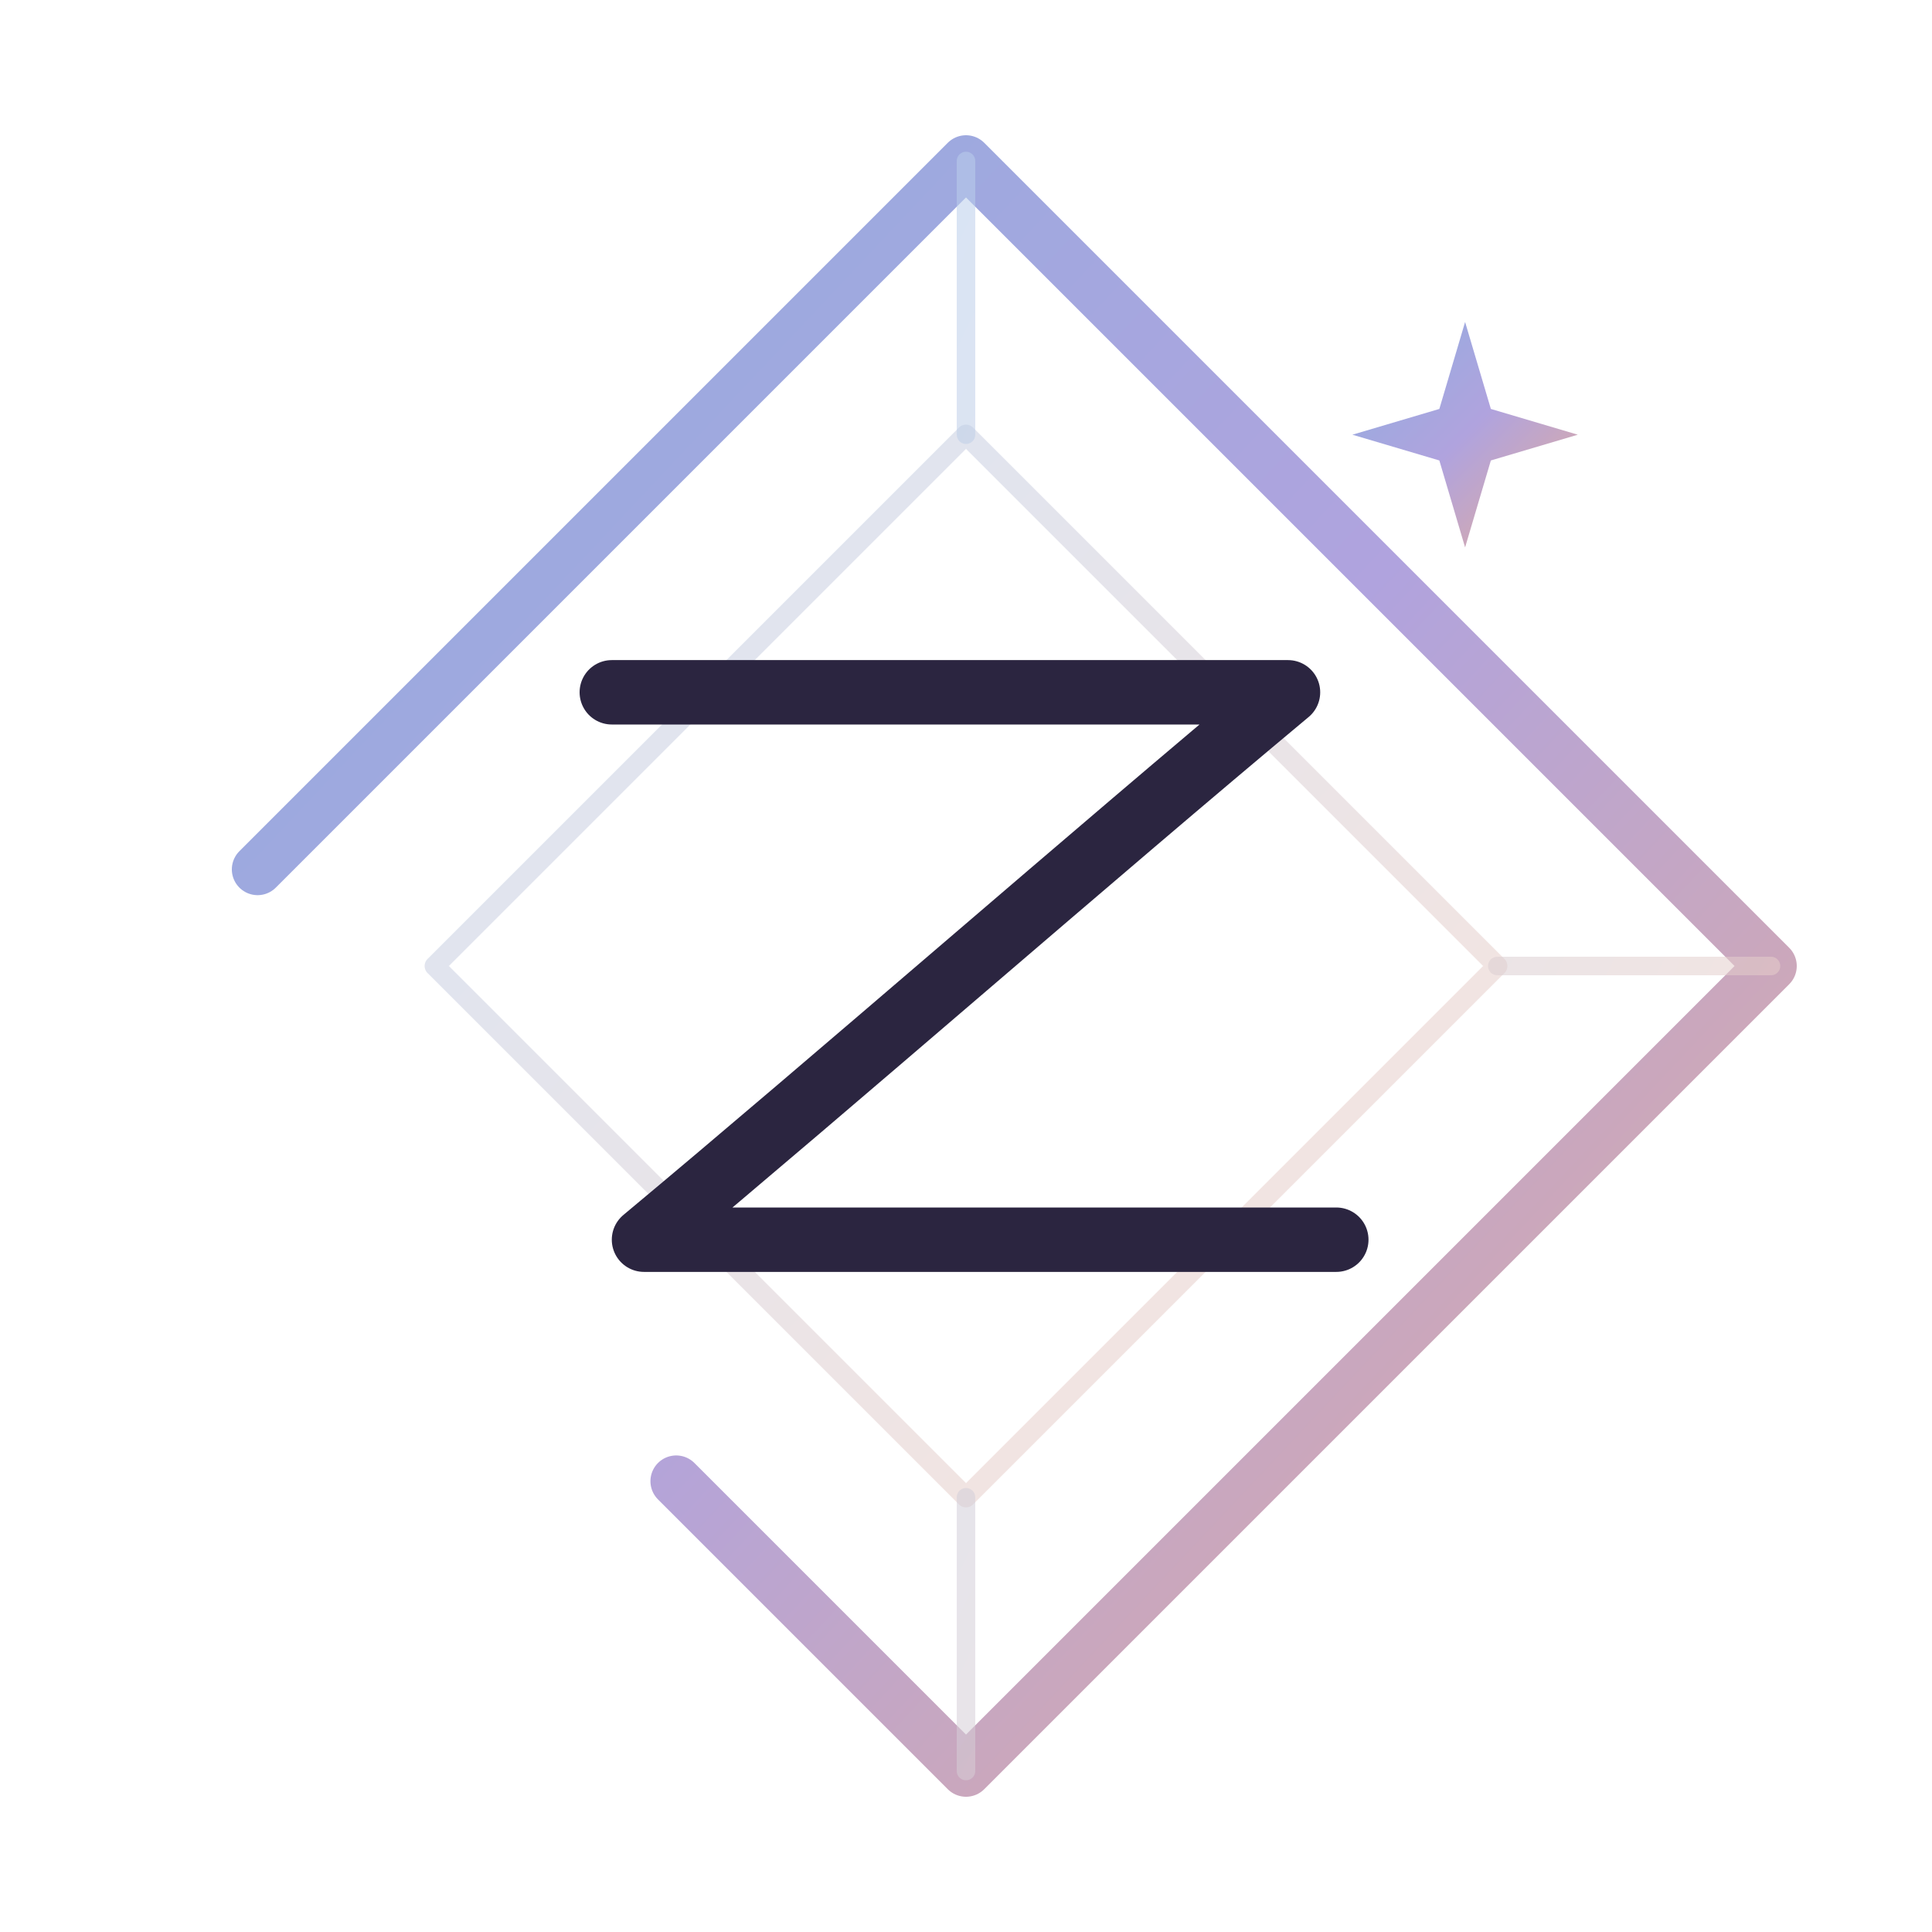
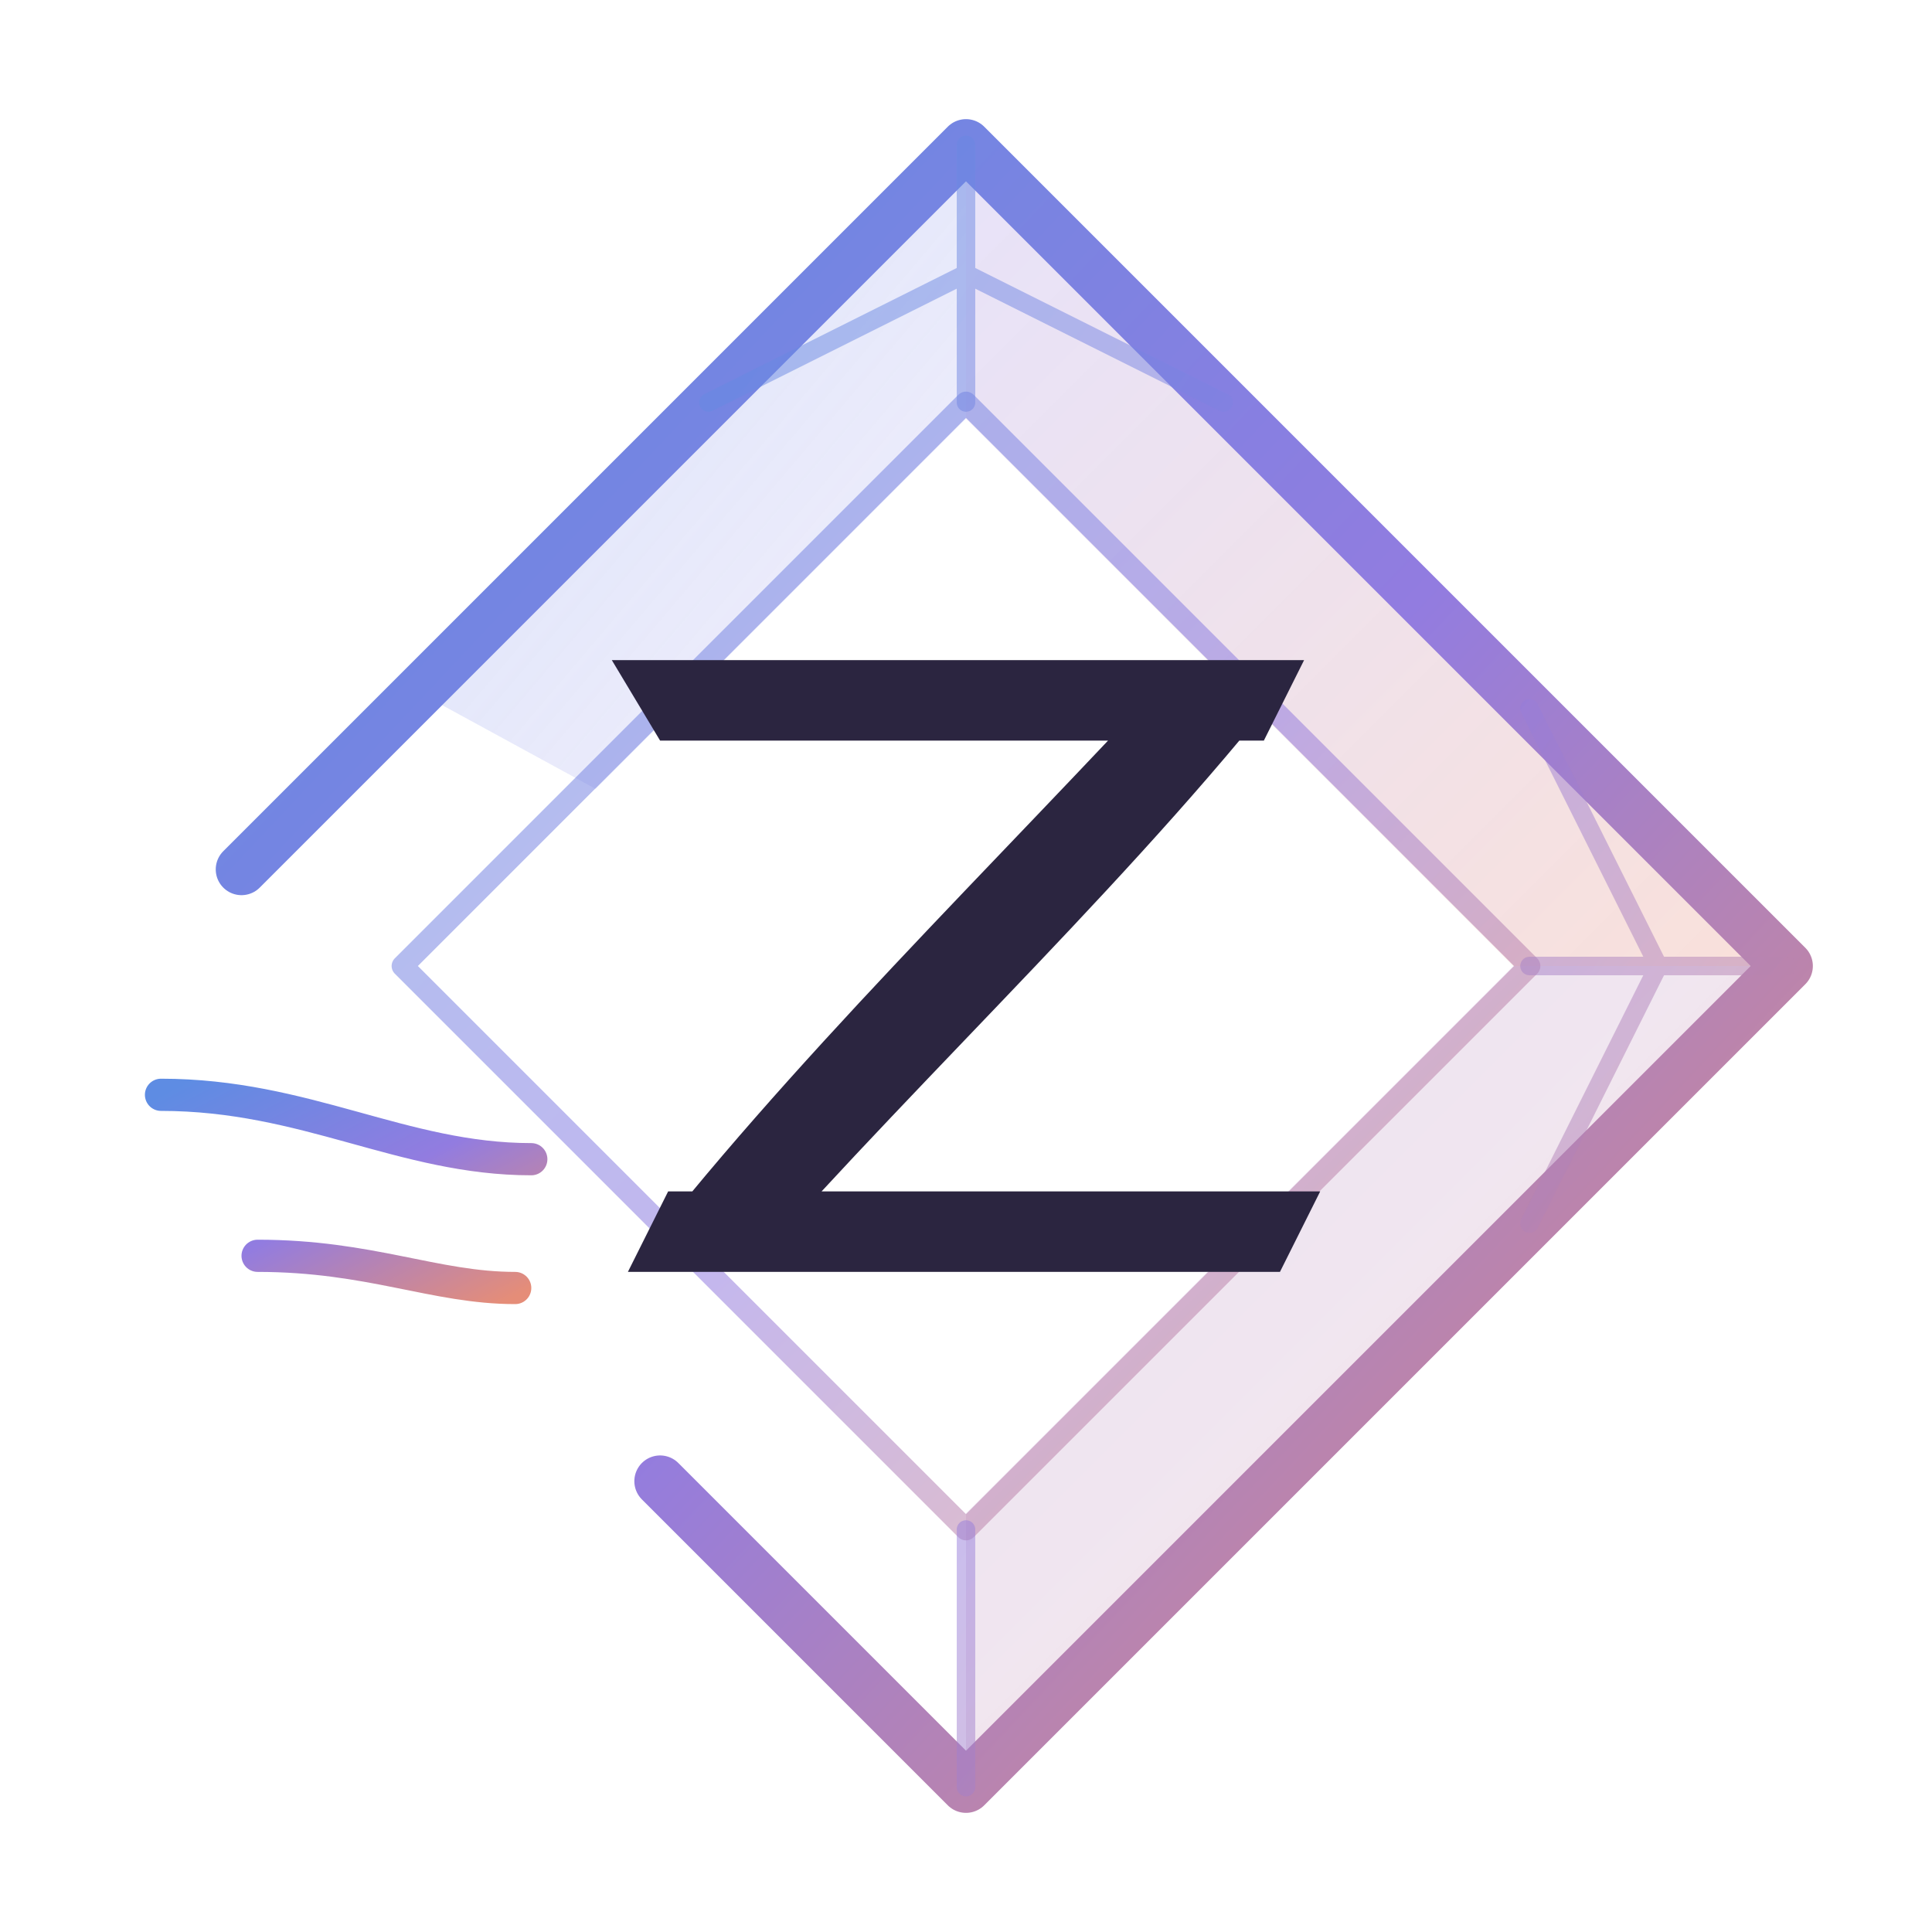
<svg xmlns="http://www.w3.org/2000/svg" viewBox="0 0 120 120" width="240" height="240" role="img" aria-label="Zaphyrel">
  <defs>
    <linearGradient id="zg" x1="0" y1="0" x2="1" y2="1">
-       <stop offset="0" stop-color="#8FAEE0" />
-       <stop offset="0.5" stop-color="#B0A3DE" />
-       <stop offset="1" stop-color="#E6AC99" />
+       <stop offset="0" stop-color="#5E8CE3" />
+       <stop offset="0.52" stop-color="#927CE0" />
+       <stop offset="1" stop-color="#E58D78" />
    </linearGradient>
-     <linearGradient id="zg-soft" x1="0" y1="0" x2="1" y2="1">
-       <stop offset="0" stop-color="#B9CDEB" stop-opacity=".55" />
-       <stop offset="1" stop-color="#F3CDBF" stop-opacity=".55" />
+     <linearGradient id="zf1" x1="0" y1="0" x2="1" y2="1">
+       <stop offset="0" stop-color="#7EA8F0" stop-opacity=".32" />
+       <stop offset="1" stop-color="#A593E8" stop-opacity=".14" />
+     </linearGradient>
+     <linearGradient id="zf2" x1="0" y1="0" x2="1" y2="1">
+       <stop offset="0" stop-color="#A593E8" stop-opacity=".26" />
+       <stop offset="1" stop-color="#EE9F8B" stop-opacity=".32" />
    </linearGradient>
  </defs>
-   <path d="M 16 54 L 60 10 L 110 60 L 60 110 L 42 92" fill="none" stroke="url(#zg)" stroke-width="3.2" stroke-linecap="round" stroke-linejoin="round" />
-   <path d="M 27 60 L 60 27 L 93 60 L 60 93 Z" fill="none" stroke="url(#zg-soft)" stroke-width="1.25" stroke-linejoin="round" />
-   <path d="M 60 10 V 27 M 110 60 H 93 M 60 110 V 93" fill="none" stroke="url(#zg-soft)" stroke-width="1.15" stroke-linecap="round" />
-   <path d="M 38 43 H 80 C 68 53 52 67 40 77 H 83" fill="none" stroke="#2B2540" stroke-width="4" stroke-linecap="round" stroke-linejoin="round" />
-   <path d="M 21 77 H 31" fill="none" stroke="url(#zg)" stroke-width="2" stroke-linecap="round" />
-   <path d="M 91 20 L 92.6 25.4 L 98 27 L 92.6 28.6 L 91 34 L 89.4 28.6 L 84 27 L 89.4 25.4 Z" fill="url(#zg)" />
+   <polygon points="60,9 26,43 37,49 60,26" fill="url(#zf1)" />
+   <polygon points="60,9 111,60 94,60 60,26" fill="url(#zf2)" />
+   <polygon points="111,60 60,111 60,94 94,60" fill="url(#zf2)" opacity=".88" />
+   <path d="M 15 54 L 60 9 L 111 60 L 60 111 L 41 92" fill="none" stroke="url(#zg)" stroke-width="3.2" stroke-linecap="round" stroke-linejoin="round" />
+   <polygon points="60,25 95,60 60,95 25,60" fill="none" stroke="url(#zg)" stroke-width="1.35" stroke-opacity=".55" stroke-linejoin="round" />
+   <path d="M 60 9 V 25 M 111 60 H 95 M 60 111 V 95 M 44 25 L 60 17 L 76 25 M 95 44 L 103 60 L 95 76" fill="none" stroke="url(#zg)" stroke-width="1.15" stroke-opacity=".5" stroke-linecap="round" stroke-linejoin="round" />
+   <path d="M 10 68 C 19 68, 25 72, 33 72 M 16 78 C 23 78, 27 80, 32 80" fill="none" stroke="url(#zg)" stroke-width="2" stroke-linecap="round" />
+   <path d="M 38 41 H 81 L 78.5 46 H 41 Z M 41.5 74 H 82 L 79.5 79 H 39 Z M 73.5 41 H 81 C 71 54, 58 66, 46.5 79 H 39 C 49 66, 61.5 54, 73.5 41 Z" fill="#2B2540" />
</svg>
